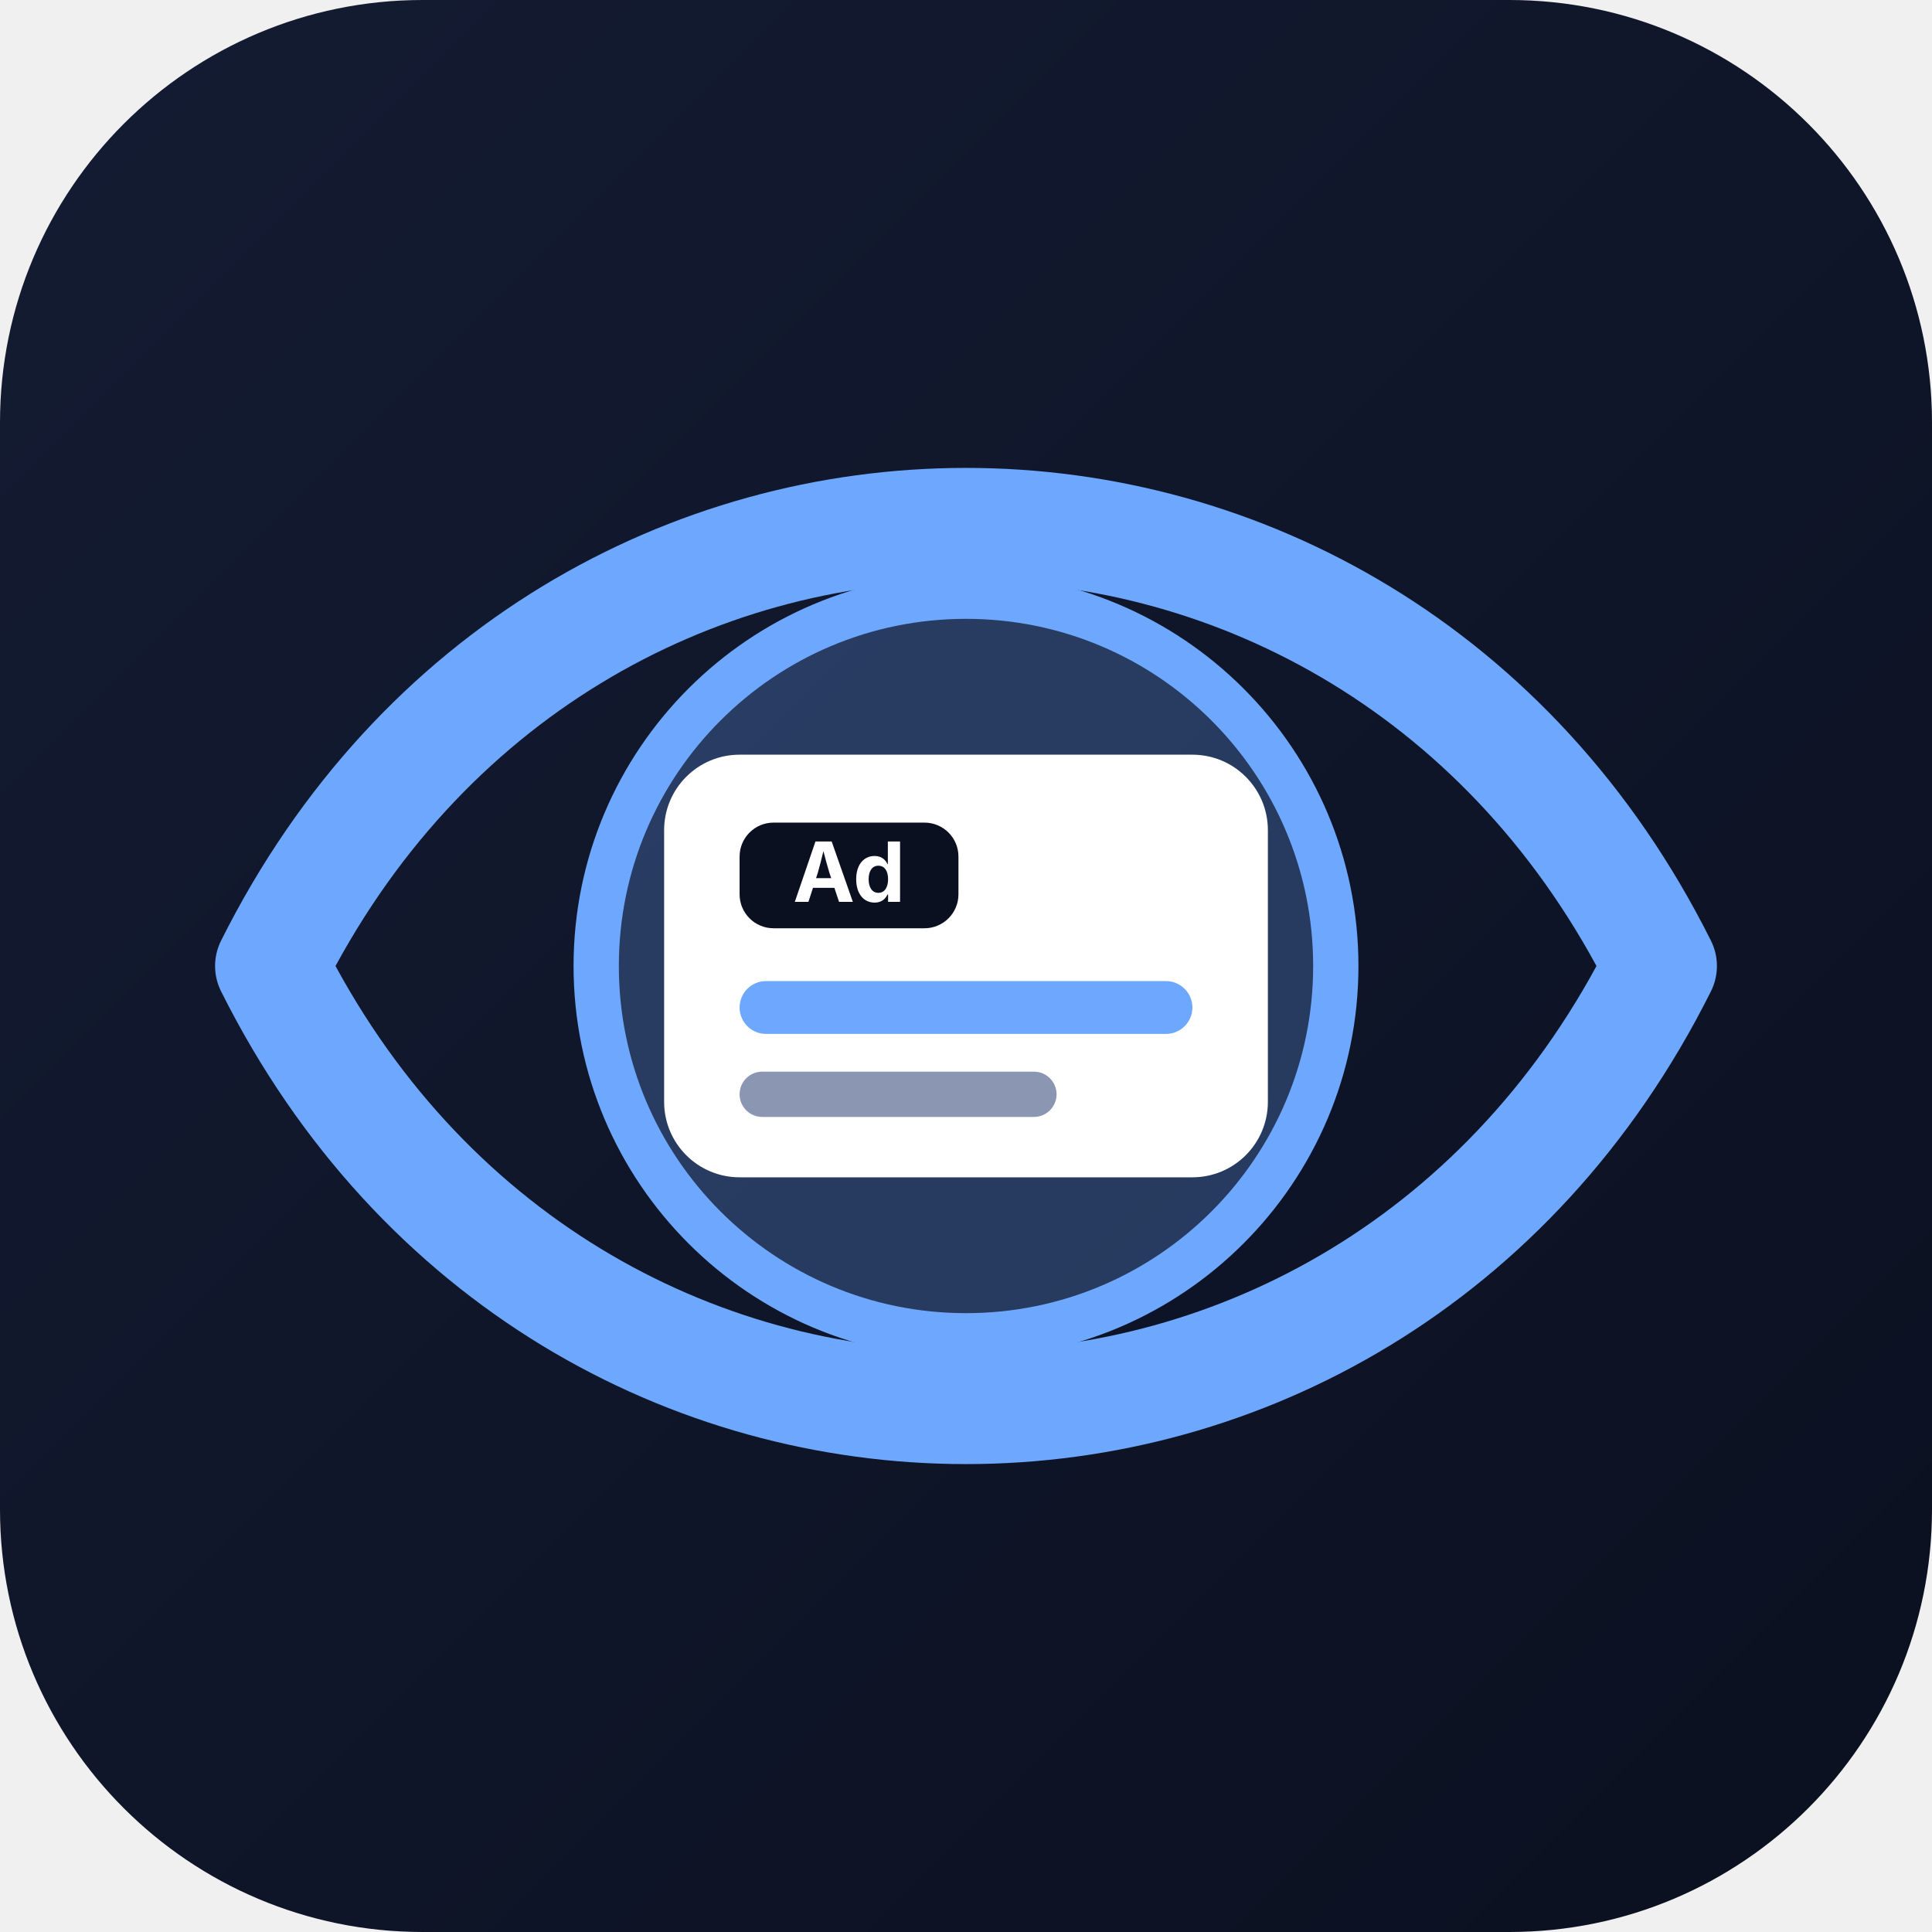
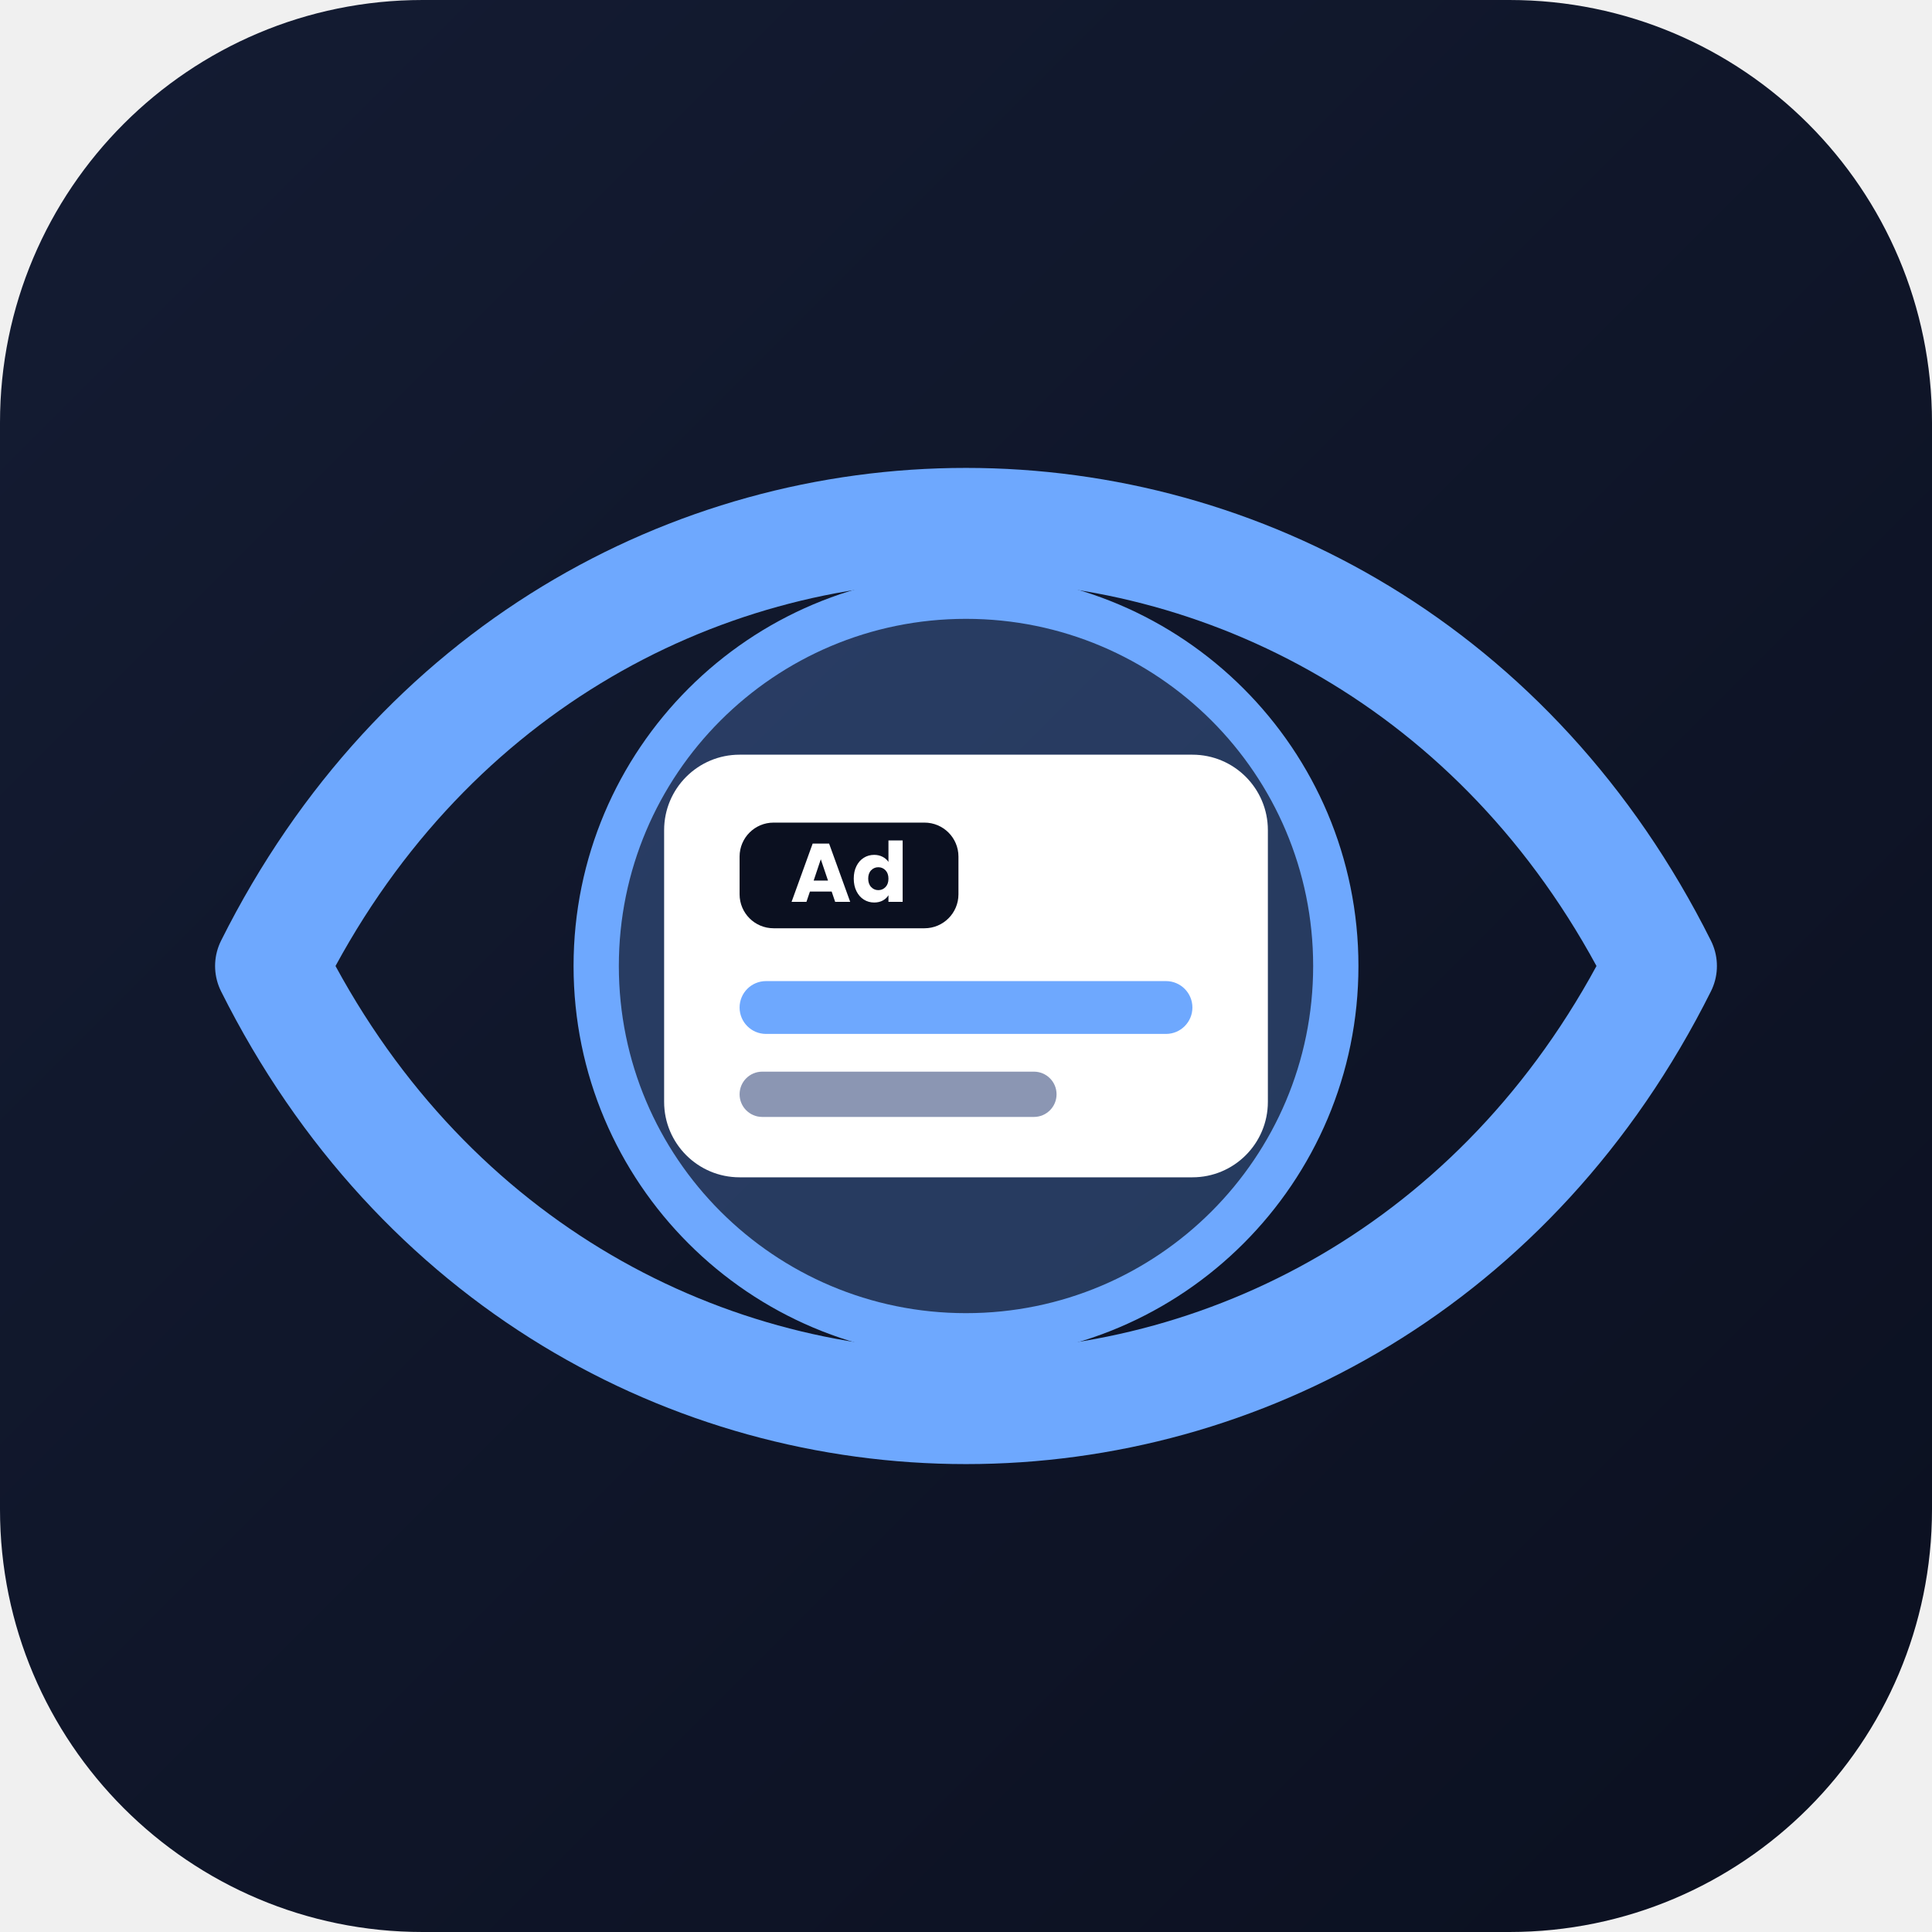
<svg xmlns="http://www.w3.org/2000/svg" viewBox="0 0 512 512" width="512" height="512">
  <defs>
    <linearGradient id="bg" x1="0" y1="0" x2="1" y2="1">
      <stop offset="0" stop-color="#141c33" />
      <stop offset="1" stop-color="#0b1020" />
    </linearGradient>
  </defs>
  <rect width="512" height="512" rx="112" fill="url(#bg)" />
  <path d="M72 256 C 150 100, 362 100, 440 256 C 362 412, 150 412, 72 256 Z" fill="none" stroke="#6ea8fe" stroke-width="30" stroke-linejoin="round" />
  <circle cx="256" cy="256" r="98" fill="#6ea8fe" opacity="0.26" />
  <circle cx="256" cy="256" r="98" fill="none" stroke="#6ea8fe" stroke-width="12" />
  <rect x="176" y="200" width="160" height="112" rx="20" fill="#ffffff" />
  <rect x="196" y="218" width="58" height="28" rx="9" fill="#0b1020" />
-   <text x="225" y="239" text-anchor="middle" font-family="Poppins, Inter, Helvetica, Arial, sans-serif" font-weight="700" font-size="22" fill="#ffffff">Ad</text>
+   <path d="M221.326 239L220.402 236.272L214.638 236.272L213.714 239L209.776 239L215.364 223.556L219.720 223.556L225.308 239L221.326 239M215.628 233.368L219.434 233.368L217.520 227.714L215.628 233.368M226.254 232.840Q226.254 230.948 226.969 229.518Q227.684 228.088 228.916 227.318Q230.148 226.548 231.666 226.548Q232.876 226.548 233.877 227.054Q234.878 227.560 235.450 228.418L235.450 222.720L239.212 222.720L239.212 239L235.450 239L235.450 237.240Q234.922 238.120 233.943 238.648Q232.964 239.176 231.666 239.176Q230.148 239.176 228.916 238.395Q227.684 237.614 226.969 236.173Q226.254 234.732 226.254 232.840M235.450 232.862Q235.450 231.454 234.669 230.640Q233.888 229.826 232.766 229.826Q231.644 229.826 230.863 230.629Q230.082 231.432 230.082 232.840Q230.082 234.248 230.863 235.073Q231.644 235.898 232.766 235.898Q233.888 235.898 234.669 235.084Q235.450 234.270 235.450 232.862" fill="#ffffff" />
  <rect x="196" y="260" width="120" height="14" rx="7" fill="#6ea8fe" />
  <rect x="196" y="284" width="84" height="12" rx="6" fill="#8b96b3" />
</svg>
